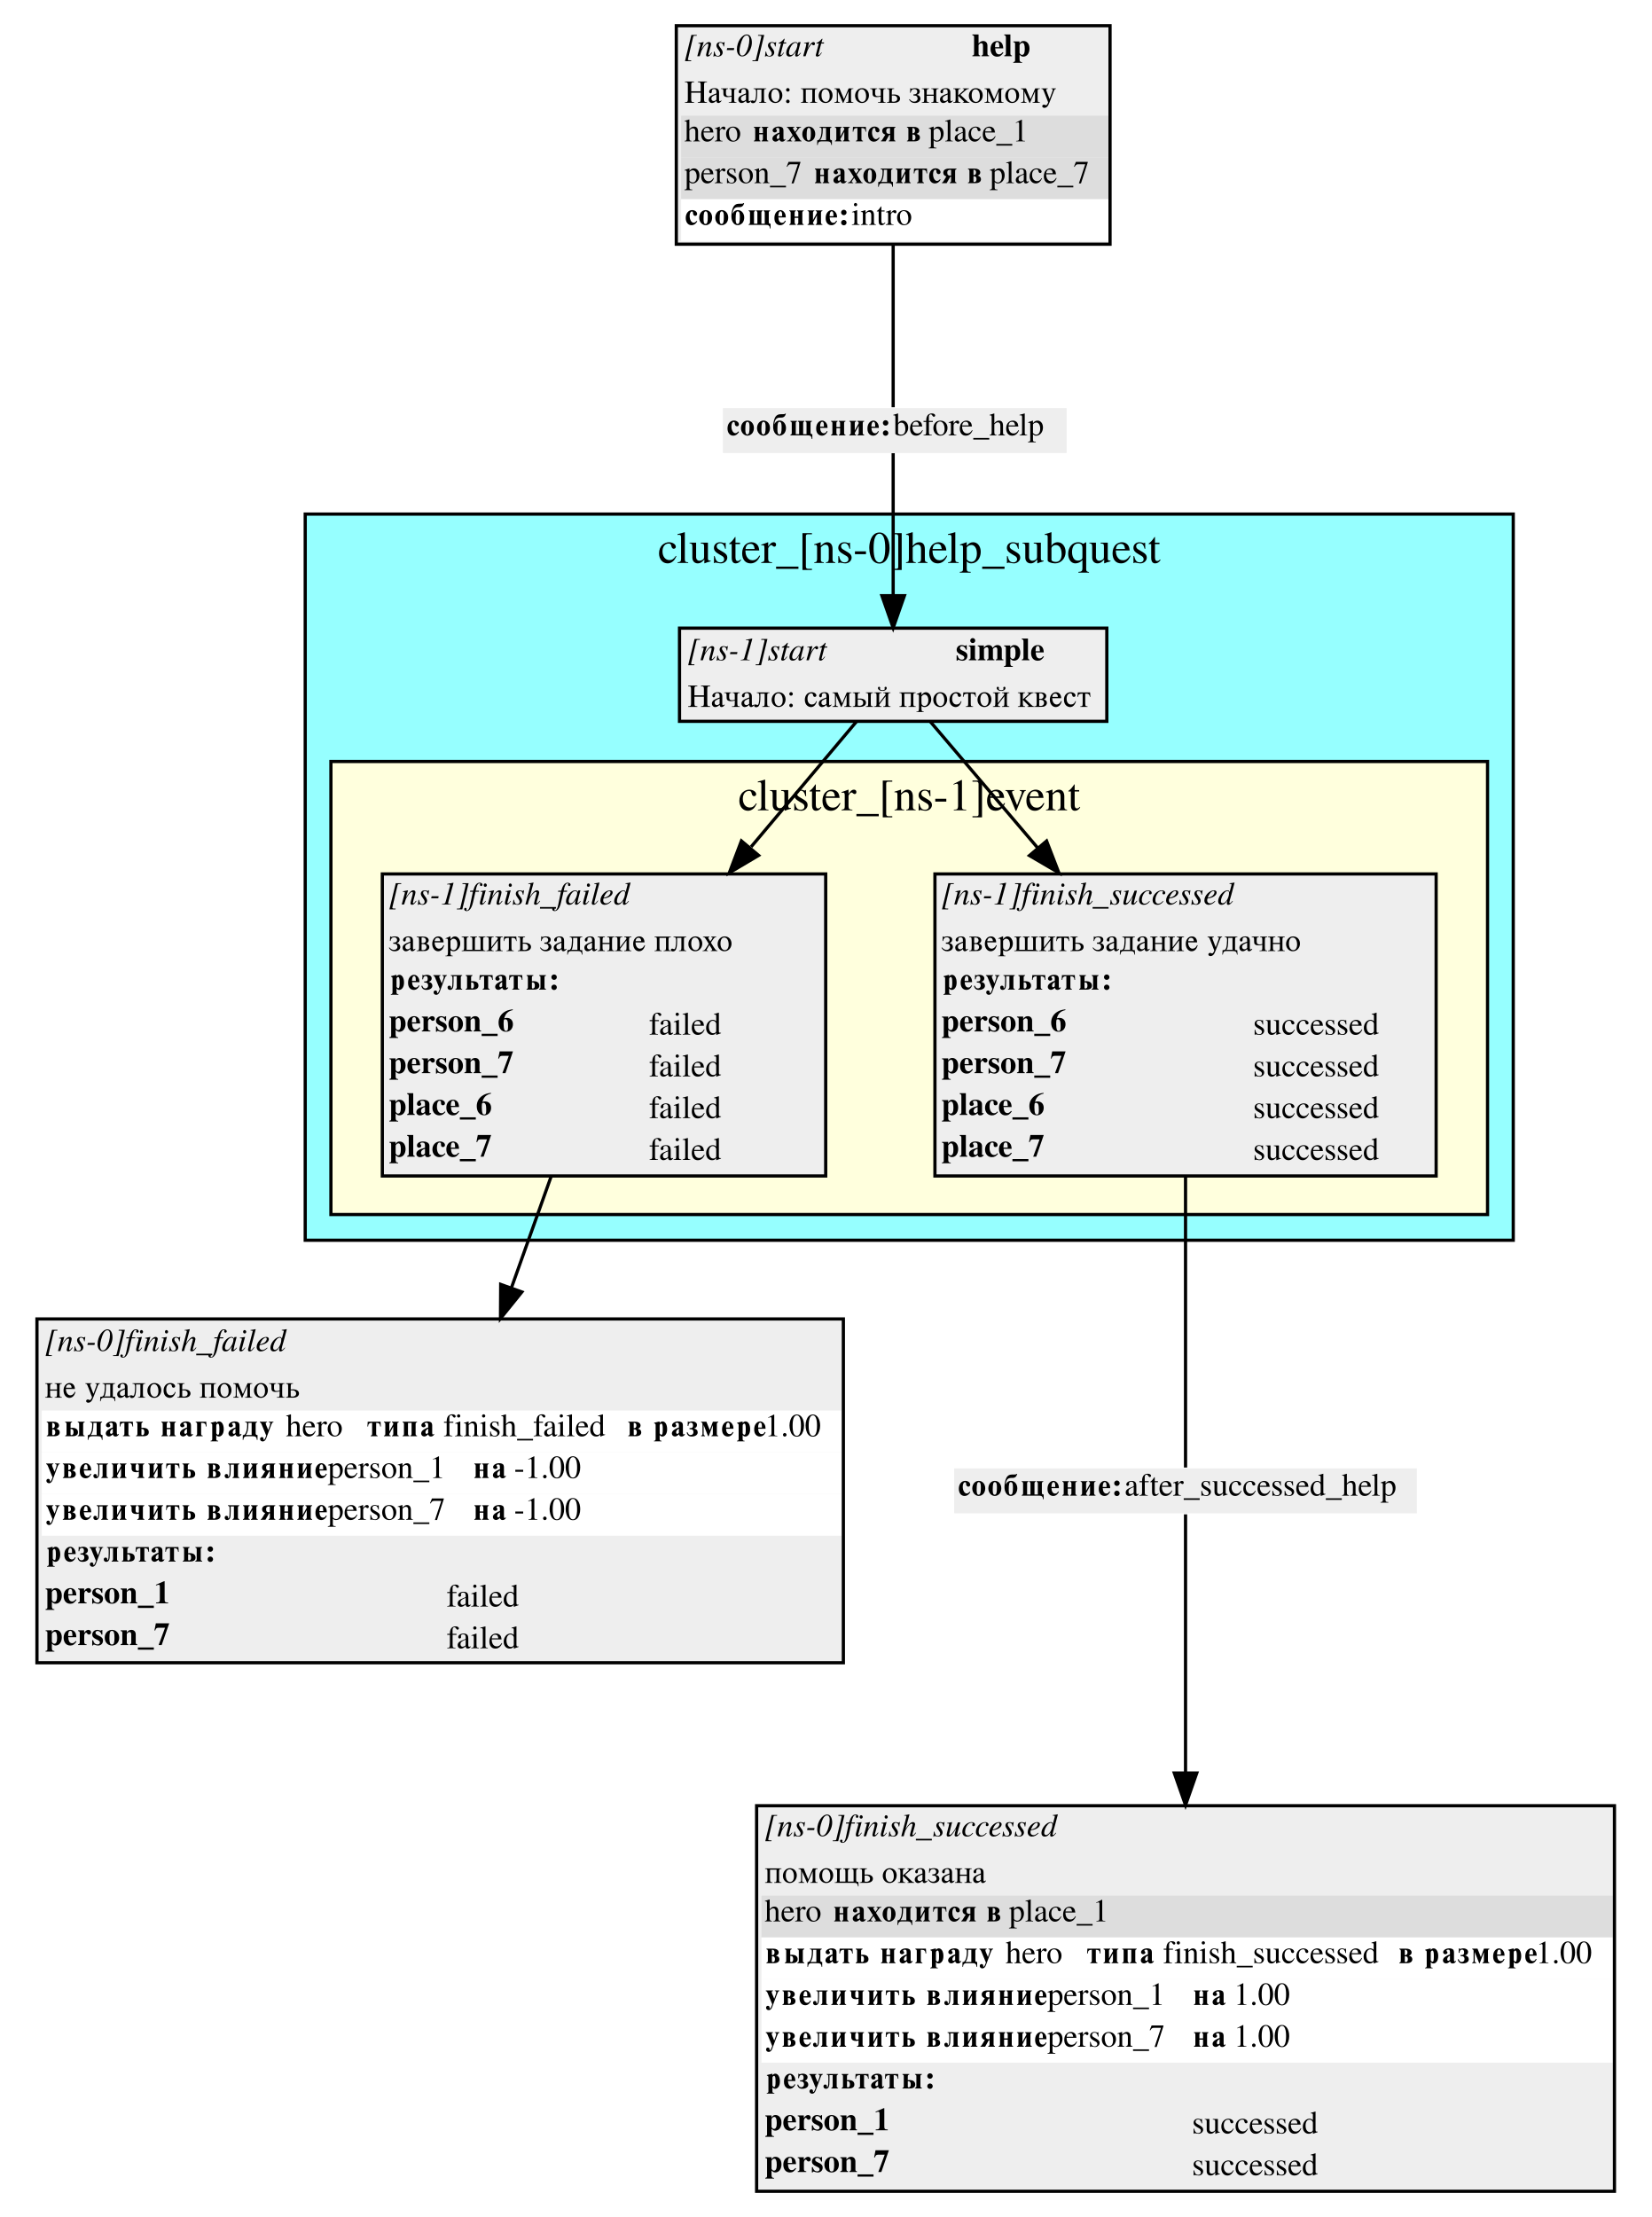
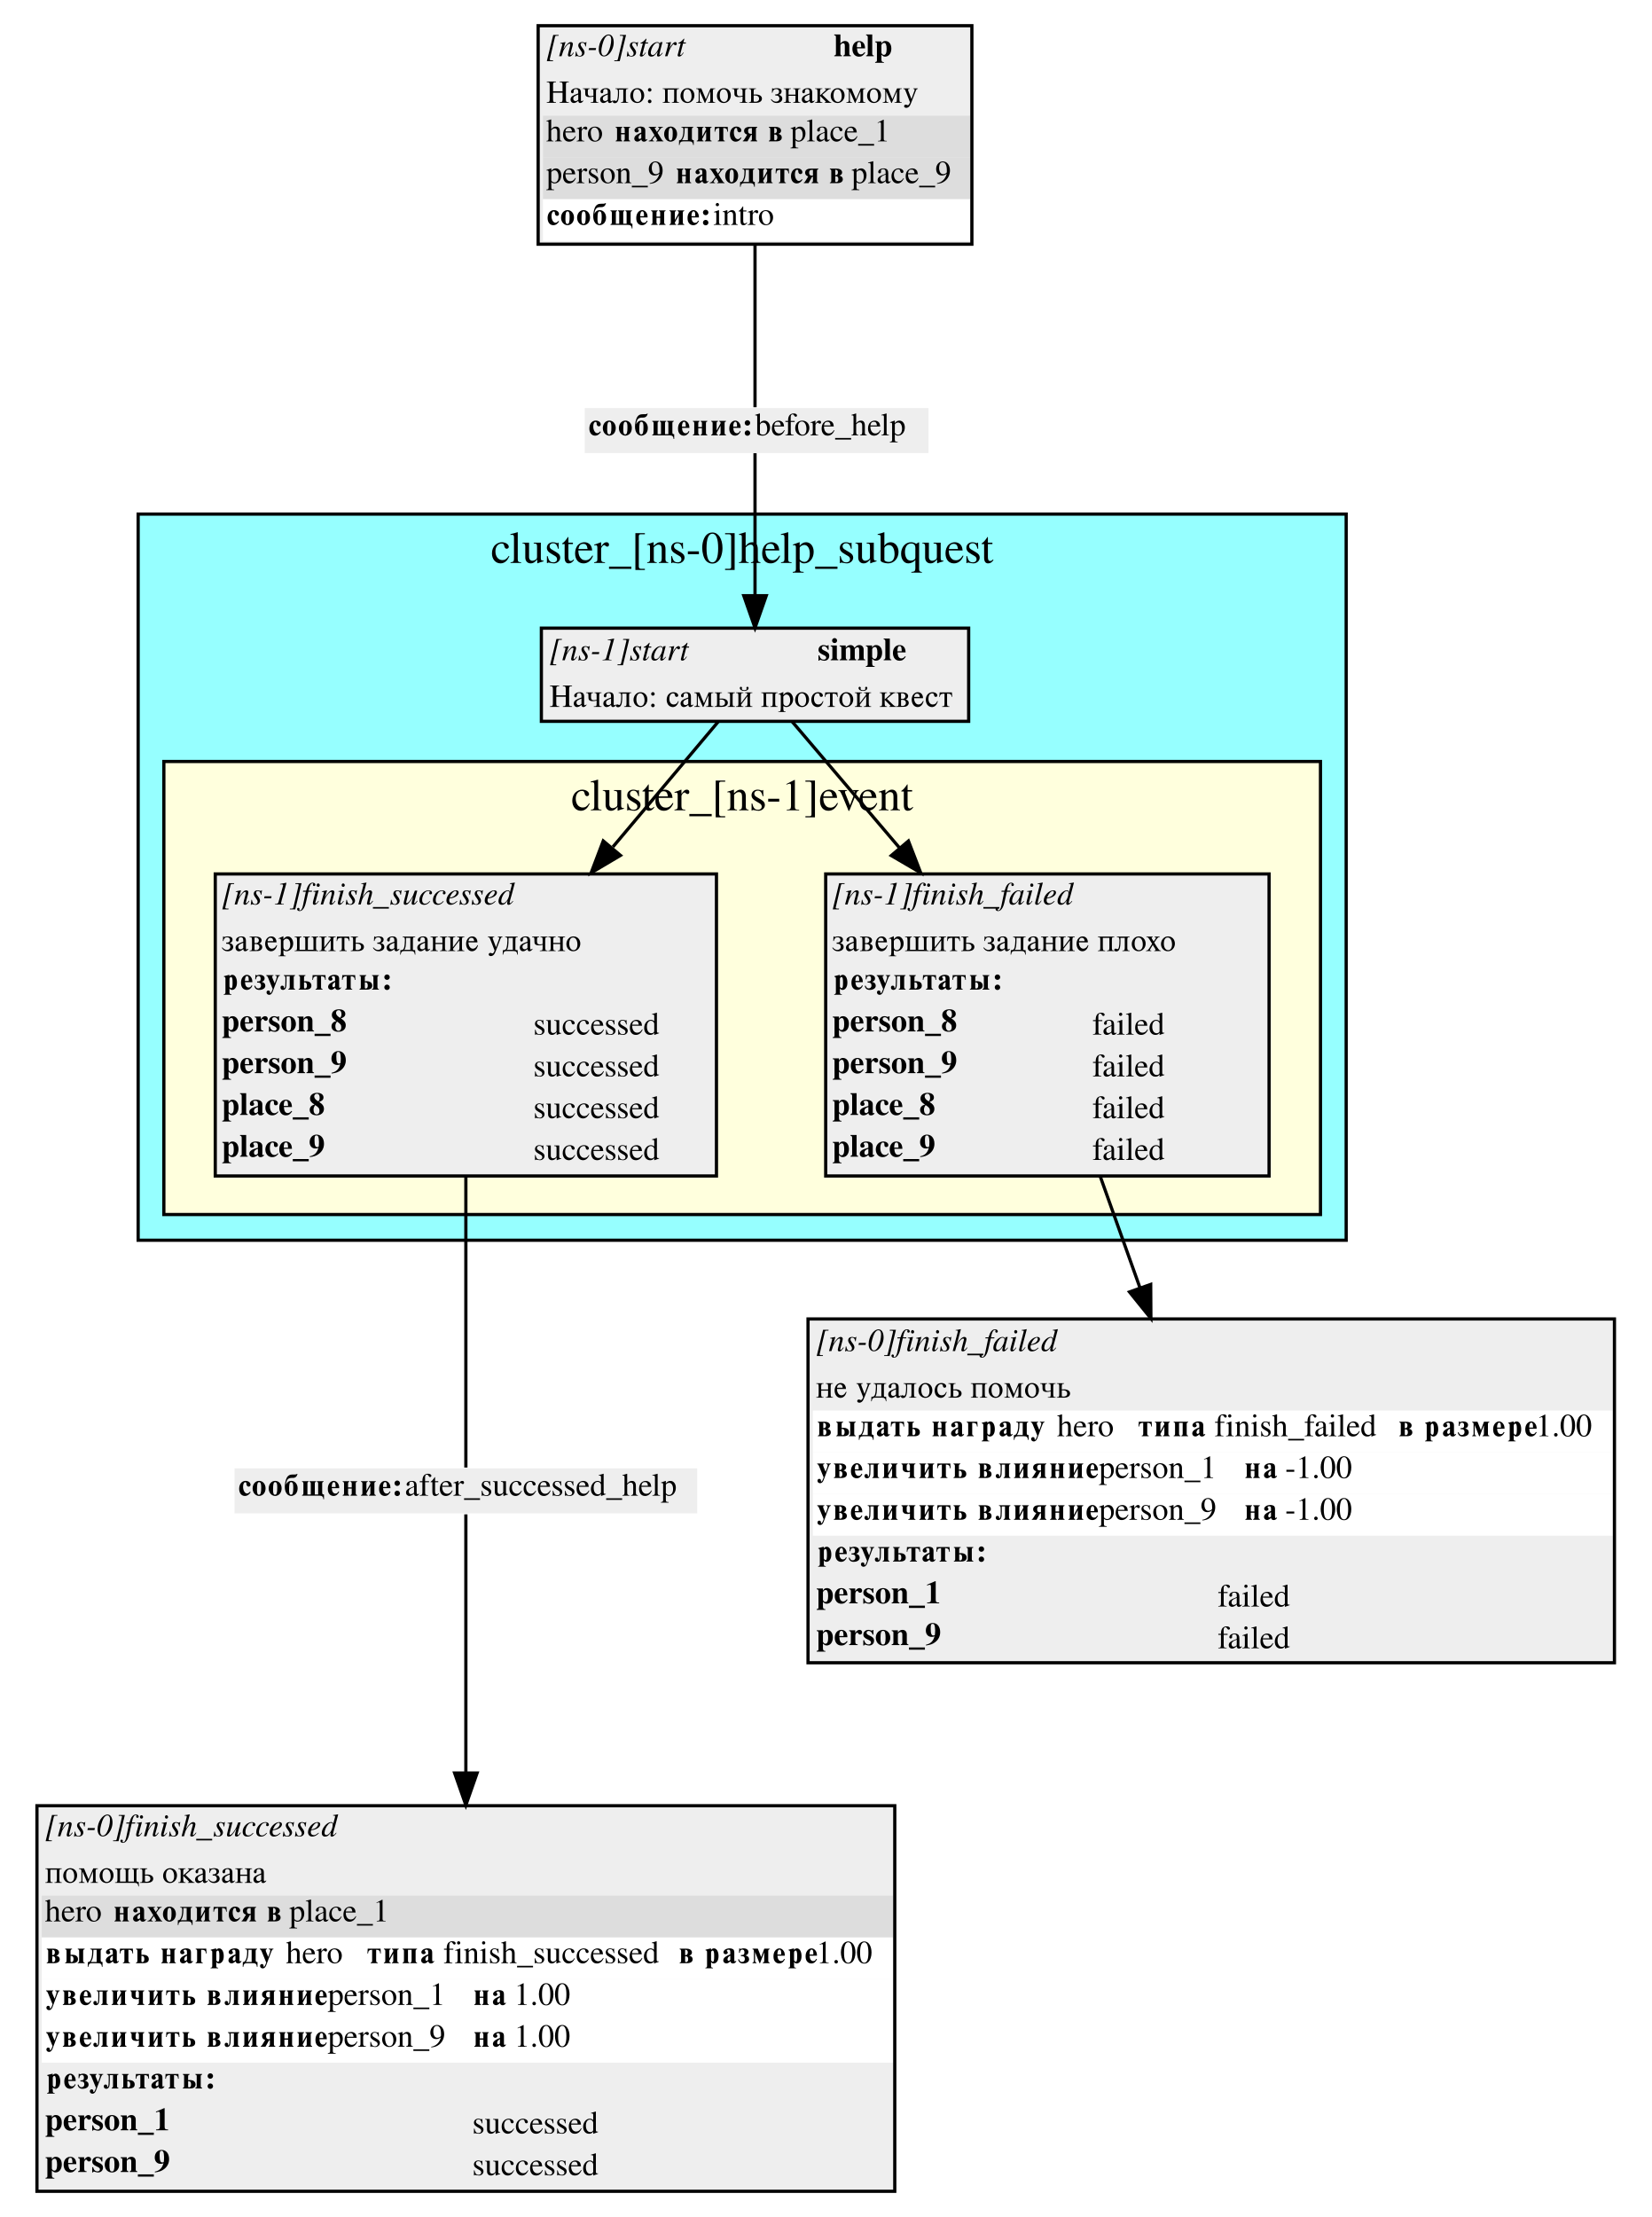
<svg xmlns="http://www.w3.org/2000/svg" width="514pt" height="690pt" viewBox="0.00 0.00 514.00 690.00">
  <g id="graph0" class="graph" transform="scale(1 1) rotate(0) translate(4 686)">
    <polygon fill="white" stroke="white" points="-4,4 -4,-686 510,-686 510,4 -4,4" />
    <g id="clust1" class="cluster">
-       <polygon fill="#96ffff" stroke="black" points="91,-300 91,-526 467,-526 467,-300 91,-300" />
-       <text text-anchor="middle" x="279" y="-510.8" font-family="Times,serif" font-size="14.00">cluster_[ns-0]help_subquest</text>
+       <polygon fill="#96ffff" stroke="black" points="39,-300 39,-526 415,-526 415,-300 39,-300" />
+       <text text-anchor="middle" x="227" y="-510.8" font-family="Times,serif" font-size="14.00">cluster_[ns-0]help_subquest</text>
    </g>
    <g id="clust2" class="cluster">
-       <polygon fill="#ffffdd" stroke="black" points="99,-308 99,-449 459,-449 459,-308 99,-308" />
-       <text text-anchor="middle" x="279" y="-433.8" font-family="Times,serif" font-size="14.00">cluster_[ns-1]event</text>
+       <polygon fill="#ffffdd" stroke="black" points="47,-308 47,-449 407,-449 407,-308 47,-308" />
+       <text text-anchor="middle" x="227" y="-433.8" font-family="Times,serif" font-size="14.00">cluster_[ns-1]event</text>
    </g>
    <g id="node1" class="node">
-       <polygon fill="#eeeeee" stroke="none" points="207.5,-461.5 207.5,-490.5 340.5,-490.5 340.5,-461.5 207.5,-461.5" />
-       <text text-anchor="start" x="210" y="-480.5" font-family="Times,serif" font-style="italic" font-size="10.00">[ns-1]start</text>
-       <text text-anchor="start" x="293.5" y="-480.5" font-family="Times,serif" font-weight="bold" font-size="10.00">simple</text>
-       <text text-anchor="start" x="210" y="-466" font-family="Times,serif" font-size="10.00">Начало: самый простой квест</text>
-       <polygon fill="none" stroke="black" points="207.5,-461.5 207.5,-490.5 340.5,-490.5 340.5,-461.5 207.5,-461.5" />
+       <polygon fill="#eeeeee" stroke="none" points="164.5,-461.5 164.5,-490.5 297.5,-490.5 297.5,-461.5 164.5,-461.5" />
+       <text text-anchor="start" x="167" y="-480.5" font-family="Times,serif" font-style="italic" font-size="10.00">[ns-1]start</text>
+       <text text-anchor="start" x="250.5" y="-480.5" font-family="Times,serif" font-weight="bold" font-size="10.00">simple</text>
+       <text text-anchor="start" x="167" y="-466" font-family="Times,serif" font-size="10.00">Начало: самый простой квест</text>
+       <polygon fill="none" stroke="black" points="164.5,-461.5 164.5,-490.5 297.5,-490.5 297.5,-461.5 164.5,-461.5" />
    </g>
    <g id="node4" class="node">
-       <polygon fill="#eeeeee" stroke="none" points="115,-320 115,-414 253,-414 253,-320 115,-320" />
-       <text text-anchor="start" x="117" y="-404.5" font-family="Times,serif" font-style="italic" font-size="10.00">[ns-1]finish_failed</text>
-       <text text-anchor="start" x="117" y="-390" font-family="Times,serif" font-size="10.00">завершить задание плохо</text>
-       <polygon fill="#eeeeee" stroke="none" points="116,-373 116,-386 252,-386 252,-373 116,-373" />
-       <text text-anchor="start" x="117" y="-378" font-family="Times,serif" font-weight="bold" font-size="10.00">результаты:</text>
-       <text text-anchor="start" x="117" y="-365" font-family="Times,serif" font-weight="bold" font-size="10.00">person_6</text>
-       <text text-anchor="start" x="198" y="-364" font-family="Times,serif" font-size="10.00">failed</text>
-       <text text-anchor="start" x="117" y="-352" font-family="Times,serif" font-weight="bold" font-size="10.00">person_7</text>
-       <text text-anchor="start" x="198" y="-351" font-family="Times,serif" font-size="10.00">failed</text>
-       <text text-anchor="start" x="117" y="-339" font-family="Times,serif" font-weight="bold" font-size="10.00">place_6</text>
-       <text text-anchor="start" x="198" y="-338" font-family="Times,serif" font-size="10.00">failed</text>
-       <text text-anchor="start" x="117" y="-326" font-family="Times,serif" font-weight="bold" font-size="10.00">place_7</text>
-       <text text-anchor="start" x="198" y="-325" font-family="Times,serif" font-size="10.00">failed</text>
-       <polygon fill="none" stroke="black" points="115,-320 115,-414 253,-414 253,-320 115,-320" />
+       <polygon fill="#eeeeee" stroke="none" points="63,-320 63,-414 219,-414 219,-320 63,-320" />
+       <text text-anchor="start" x="65" y="-404.5" font-family="Times,serif" font-style="italic" font-size="10.00">[ns-1]finish_successed</text>
+       <text text-anchor="start" x="65" y="-390" font-family="Times,serif" font-size="10.00">завершить задание удачно</text>
+       <polygon fill="#eeeeee" stroke="none" points="64,-373 64,-386 218,-386 218,-373 64,-373" />
+       <text text-anchor="start" x="65" y="-378" font-family="Times,serif" font-weight="bold" font-size="10.00">результаты:</text>
+       <text text-anchor="start" x="65" y="-365" font-family="Times,serif" font-weight="bold" font-size="10.00">person_8</text>
+       <text text-anchor="start" x="162" y="-364" font-family="Times,serif" font-size="10.00">successed</text>
+       <text text-anchor="start" x="65" y="-352" font-family="Times,serif" font-weight="bold" font-size="10.00">person_9</text>
+       <text text-anchor="start" x="162" y="-351" font-family="Times,serif" font-size="10.00">successed</text>
+       <text text-anchor="start" x="65" y="-339" font-family="Times,serif" font-weight="bold" font-size="10.00">place_8</text>
+       <text text-anchor="start" x="162" y="-338" font-family="Times,serif" font-size="10.00">successed</text>
+       <text text-anchor="start" x="65" y="-326" font-family="Times,serif" font-weight="bold" font-size="10.00">place_9</text>
+       <text text-anchor="start" x="162" y="-325" font-family="Times,serif" font-size="10.00">successed</text>
+       <polygon fill="none" stroke="black" points="63,-320 63,-414 219,-414 219,-320 63,-320" />
+     </g>
+     <g id="edge6" class="edge">
+       <path fill="none" stroke="black" d="M219.601,-461.448C211.141,-451.389 198.998,-436.953 186.778,-422.426" />
+       <polygon fill="black" stroke="black" points="189.12,-419.773 180.005,-414.373 183.763,-424.278 189.12,-419.773" />
+     </g>
+     <g id="node5" class="node">
+       <polygon fill="#eeeeee" stroke="none" points="253,-320 253,-414 391,-414 391,-320 253,-320" />
+       <text text-anchor="start" x="255" y="-404.5" font-family="Times,serif" font-style="italic" font-size="10.00">[ns-1]finish_failed</text>
+       <text text-anchor="start" x="255" y="-390" font-family="Times,serif" font-size="10.00">завершить задание плохо</text>
+       <polygon fill="#eeeeee" stroke="none" points="254,-373 254,-386 390,-386 390,-373 254,-373" />
+       <text text-anchor="start" x="255" y="-378" font-family="Times,serif" font-weight="bold" font-size="10.00">результаты:</text>
+       <text text-anchor="start" x="255" y="-365" font-family="Times,serif" font-weight="bold" font-size="10.00">person_8</text>
+       <text text-anchor="start" x="336" y="-364" font-family="Times,serif" font-size="10.00">failed</text>
+       <text text-anchor="start" x="255" y="-352" font-family="Times,serif" font-weight="bold" font-size="10.00">person_9</text>
+       <text text-anchor="start" x="336" y="-351" font-family="Times,serif" font-size="10.00">failed</text>
+       <text text-anchor="start" x="255" y="-339" font-family="Times,serif" font-weight="bold" font-size="10.00">place_8</text>
+       <text text-anchor="start" x="336" y="-338" font-family="Times,serif" font-size="10.00">failed</text>
+       <text text-anchor="start" x="255" y="-326" font-family="Times,serif" font-weight="bold" font-size="10.00">place_9</text>
+       <text text-anchor="start" x="336" y="-325" font-family="Times,serif" font-size="10.00">failed</text>
+       <polygon fill="none" stroke="black" points="253,-320 253,-414 391,-414 391,-320 253,-320" />
    </g>
    <g id="edge3" class="edge">
-       <path fill="none" stroke="black" d="M262.601,-461.448C254.141,-451.389 241.998,-436.953 229.778,-422.426" />
-       <polygon fill="black" stroke="black" points="232.12,-419.773 223.005,-414.373 226.763,-424.278 232.12,-419.773" />
-     </g>
-     <g id="node5" class="node">
-       <polygon fill="#eeeeee" stroke="none" points="287,-320 287,-414 443,-414 443,-320 287,-320" />
-       <text text-anchor="start" x="289" y="-404.5" font-family="Times,serif" font-style="italic" font-size="10.00">[ns-1]finish_successed</text>
-       <text text-anchor="start" x="289" y="-390" font-family="Times,serif" font-size="10.00">завершить задание удачно</text>
-       <polygon fill="#eeeeee" stroke="none" points="288,-373 288,-386 442,-386 442,-373 288,-373" />
-       <text text-anchor="start" x="289" y="-378" font-family="Times,serif" font-weight="bold" font-size="10.00">результаты:</text>
-       <text text-anchor="start" x="289" y="-365" font-family="Times,serif" font-weight="bold" font-size="10.00">person_6</text>
-       <text text-anchor="start" x="386" y="-364" font-family="Times,serif" font-size="10.00">successed</text>
-       <text text-anchor="start" x="289" y="-352" font-family="Times,serif" font-weight="bold" font-size="10.00">person_7</text>
-       <text text-anchor="start" x="386" y="-351" font-family="Times,serif" font-size="10.00">successed</text>
-       <text text-anchor="start" x="289" y="-339" font-family="Times,serif" font-weight="bold" font-size="10.00">place_6</text>
-       <text text-anchor="start" x="386" y="-338" font-family="Times,serif" font-size="10.00">successed</text>
-       <text text-anchor="start" x="289" y="-326" font-family="Times,serif" font-weight="bold" font-size="10.00">place_7</text>
-       <text text-anchor="start" x="386" y="-325" font-family="Times,serif" font-size="10.00">successed</text>
-       <polygon fill="none" stroke="black" points="287,-320 287,-414 443,-414 443,-320 287,-320" />
-     </g>
-     <g id="edge6" class="edge">
-       <path fill="none" stroke="black" d="M285.525,-461.448C294.159,-451.296 306.585,-436.685 319.056,-422.022" />
-       <polygon fill="black" stroke="black" points="321.749,-424.258 325.562,-414.373 316.417,-419.723 321.749,-424.258" />
+       <path fill="none" stroke="black" d="M242.525,-461.448C251.159,-451.296 263.585,-436.685 276.056,-422.022" />
+       <polygon fill="black" stroke="black" points="278.749,-424.258 282.562,-414.373 273.417,-419.723 278.749,-424.258" />
    </g>
    <g id="node2" class="node">
-       <polygon fill="#eeeeee" stroke="none" points="206.5,-610 206.5,-678 341.5,-678 341.5,-610 206.5,-610" />
-       <text text-anchor="start" x="209" y="-668.5" font-family="Times,serif" font-style="italic" font-size="10.00">[ns-0]start</text>
-       <text text-anchor="start" x="298.5" y="-668.5" font-family="Times,serif" font-weight="bold" font-size="10.00">help</text>
-       <text text-anchor="start" x="209" y="-654" font-family="Times,serif" font-size="10.00">Начало: помочь знакомому</text>
-       <polygon fill="#dddddd" stroke="none" points="208,-637 208,-650 341,-650 341,-637 208,-637" />
-       <text text-anchor="start" x="209" y="-642" font-family="Times,serif" font-size="10.00">hero </text>
-       <text text-anchor="start" x="230" y="-642" font-family="Times,serif" font-weight="bold" font-size="10.00">находится в</text>
-       <text text-anchor="start" x="285" y="-642" font-family="Times,serif" font-size="10.00"> place_1</text>
-       <polygon fill="#dddddd" stroke="none" points="208,-624 208,-637 341,-637 341,-624 208,-624" />
-       <text text-anchor="start" x="209" y="-629" font-family="Times,serif" font-size="10.00">person_7 </text>
-       <text text-anchor="start" x="249" y="-629" font-family="Times,serif" font-weight="bold" font-size="10.00">находится в</text>
-       <text text-anchor="start" x="304" y="-629" font-family="Times,serif" font-size="10.00"> place_7</text>
-       <polygon fill="#ffffff" stroke="none" points="208,-611 208,-624 341,-624 341,-611 208,-611" />
-       <text text-anchor="start" x="209" y="-616" font-family="Times,serif" font-weight="bold" font-size="10.00">сообщение:</text>
-       <text text-anchor="start" x="261" y="-616" font-family="Times,serif" font-size="10.00"> intro</text>
-       <polygon fill="none" stroke="black" points="206.5,-610 206.5,-678 341.5,-678 341.5,-610 206.5,-610" />
+       <polygon fill="#eeeeee" stroke="none" points="163.5,-610 163.5,-678 298.5,-678 298.5,-610 163.5,-610" />
+       <text text-anchor="start" x="166" y="-668.5" font-family="Times,serif" font-style="italic" font-size="10.00">[ns-0]start</text>
+       <text text-anchor="start" x="255.5" y="-668.5" font-family="Times,serif" font-weight="bold" font-size="10.00">help</text>
+       <text text-anchor="start" x="166" y="-654" font-family="Times,serif" font-size="10.00">Начало: помочь знакомому</text>
+       <polygon fill="#dddddd" stroke="none" points="165,-637 165,-650 298,-650 298,-637 165,-637" />
+       <text text-anchor="start" x="166" y="-642" font-family="Times,serif" font-size="10.00">hero </text>
+       <text text-anchor="start" x="187" y="-642" font-family="Times,serif" font-weight="bold" font-size="10.00">находится в</text>
+       <text text-anchor="start" x="242" y="-642" font-family="Times,serif" font-size="10.00"> place_1</text>
+       <polygon fill="#dddddd" stroke="none" points="165,-624 165,-637 298,-637 298,-624 165,-624" />
+       <text text-anchor="start" x="166" y="-629" font-family="Times,serif" font-size="10.00">person_9 </text>
+       <text text-anchor="start" x="206" y="-629" font-family="Times,serif" font-weight="bold" font-size="10.00">находится в</text>
+       <text text-anchor="start" x="261" y="-629" font-family="Times,serif" font-size="10.00"> place_9</text>
+       <polygon fill="#ffffff" stroke="none" points="165,-611 165,-624 298,-624 298,-611 165,-611" />
+       <text text-anchor="start" x="166" y="-616" font-family="Times,serif" font-weight="bold" font-size="10.00">сообщение:</text>
+       <text text-anchor="start" x="218" y="-616" font-family="Times,serif" font-size="10.00"> intro</text>
+       <polygon fill="none" stroke="black" points="163.5,-610 163.5,-678 298.5,-678 298.5,-610 163.5,-610" />
    </g>
    <g id="node7" class="node">
-       <polygon fill="#eeeeee" stroke="none" points="221,-545 221,-559 328,-559 328,-545 221,-545" />
-       <text text-anchor="start" x="222" y="-550.5" font-family="Times,serif" font-weight="bold" font-size="10.00">сообщение:</text>
-       <text text-anchor="start" x="274" y="-550.5" font-family="Times,serif" font-size="10.00"> before_help</text>
+       <polygon fill="#eeeeee" stroke="none" points="178,-545 178,-559 285,-559 285,-545 178,-545" />
+       <text text-anchor="start" x="179" y="-550.5" font-family="Times,serif" font-weight="bold" font-size="10.00">сообщение:</text>
+       <text text-anchor="start" x="231" y="-550.5" font-family="Times,serif" font-size="10.00"> before_help</text>
    </g>
    <g id="edge1" class="edge">
-       <path fill="none" stroke="black" d="M274,-609.998C274,-591.336 274,-569.703 274,-559.268" />
+       <path fill="none" stroke="black" d="M231,-609.998C231,-591.336 231,-569.703 231,-559.268" />
    </g>
    <g id="node3" class="node">
-       <polygon fill="#eeeeee" stroke="none" points="7.5,-168.5 7.5,-275.5 258.5,-275.5 258.5,-168.5 7.5,-168.5" />
-       <text text-anchor="start" x="10" y="-265.5" font-family="Times,serif" font-style="italic" font-size="10.00">[ns-0]finish_failed</text>
-       <text text-anchor="start" x="10" y="-251" font-family="Times,serif" font-size="10.00">не удалось помочь</text>
-       <polygon fill="#ffffff" stroke="none" points="9,-234 9,-247 258,-247 258,-234 9,-234" />
-       <text text-anchor="start" x="10" y="-239" font-family="Times,serif" font-weight="bold" font-size="10.00">выдать награду </text>
-       <text text-anchor="start" x="85" y="-239" font-family="Times,serif" font-size="10.00">  hero </text>
-       <text text-anchor="start" x="110" y="-239" font-family="Times,serif" font-weight="bold" font-size="10.00">типа </text>
-       <text text-anchor="start" x="134" y="-239" font-family="Times,serif" font-size="10.00"> finish_failed </text>
-       <text text-anchor="start" x="191" y="-239" font-family="Times,serif" font-weight="bold" font-size="10.00">в размере</text>
-       <text text-anchor="start" x="234" y="-239" font-family="Times,serif" font-size="10.00"> 1.00</text>
-       <polygon fill="#ffffff" stroke="none" points="9,-221 9,-234 258,-234 258,-221 9,-221" />
-       <text text-anchor="start" x="10" y="-226" font-family="Times,serif" font-weight="bold" font-size="10.00">увеличить влияние </text>
-       <text text-anchor="start" x="98" y="-226" font-family="Times,serif" font-size="10.00">  person_1 </text>
-       <text text-anchor="start" x="143" y="-226" font-family="Times,serif" font-weight="bold" font-size="10.00">на </text>
-       <text text-anchor="start" x="156" y="-226" font-family="Times,serif" font-size="10.00"> -1.00</text>
-       <polygon fill="#ffffff" stroke="none" points="9,-208 9,-221 258,-221 258,-208 9,-208" />
-       <text text-anchor="start" x="10" y="-213" font-family="Times,serif" font-weight="bold" font-size="10.00">увеличить влияние </text>
-       <text text-anchor="start" x="98" y="-213" font-family="Times,serif" font-size="10.00">  person_7 </text>
-       <text text-anchor="start" x="143" y="-213" font-family="Times,serif" font-weight="bold" font-size="10.00">на </text>
-       <text text-anchor="start" x="156" y="-213" font-family="Times,serif" font-size="10.00"> -1.00</text>
-       <polygon fill="#eeeeee" stroke="none" points="9,-195 9,-208 258,-208 258,-195 9,-195" />
-       <text text-anchor="start" x="10" y="-200" font-family="Times,serif" font-weight="bold" font-size="10.00">результаты:</text>
-       <text text-anchor="start" x="10" y="-187" font-family="Times,serif" font-weight="bold" font-size="10.00">person_1</text>
-       <text text-anchor="start" x="135" y="-186" font-family="Times,serif" font-size="10.00">failed</text>
-       <text text-anchor="start" x="10" y="-174" font-family="Times,serif" font-weight="bold" font-size="10.00">person_7</text>
-       <text text-anchor="start" x="135" y="-173" font-family="Times,serif" font-size="10.00">failed</text>
-       <polygon fill="none" stroke="black" points="7.5,-168.5 7.5,-275.5 258.5,-275.5 258.5,-168.5 7.5,-168.5" />
+       <polygon fill="#eeeeee" stroke="none" points="247.5,-168.5 247.5,-275.5 498.5,-275.5 498.5,-168.5 247.5,-168.5" />
+       <text text-anchor="start" x="250" y="-265.5" font-family="Times,serif" font-style="italic" font-size="10.00">[ns-0]finish_failed</text>
+       <text text-anchor="start" x="250" y="-251" font-family="Times,serif" font-size="10.00">не удалось помочь</text>
+       <polygon fill="#ffffff" stroke="none" points="249,-234 249,-247 498,-247 498,-234 249,-234" />
+       <text text-anchor="start" x="250" y="-239" font-family="Times,serif" font-weight="bold" font-size="10.00">выдать награду </text>
+       <text text-anchor="start" x="325" y="-239" font-family="Times,serif" font-size="10.00">  hero </text>
+       <text text-anchor="start" x="350" y="-239" font-family="Times,serif" font-weight="bold" font-size="10.00">типа </text>
+       <text text-anchor="start" x="374" y="-239" font-family="Times,serif" font-size="10.00"> finish_failed </text>
+       <text text-anchor="start" x="431" y="-239" font-family="Times,serif" font-weight="bold" font-size="10.00">в размере</text>
+       <text text-anchor="start" x="474" y="-239" font-family="Times,serif" font-size="10.00"> 1.00</text>
+       <polygon fill="#ffffff" stroke="none" points="249,-221 249,-234 498,-234 498,-221 249,-221" />
+       <text text-anchor="start" x="250" y="-226" font-family="Times,serif" font-weight="bold" font-size="10.00">увеличить влияние </text>
+       <text text-anchor="start" x="338" y="-226" font-family="Times,serif" font-size="10.00">  person_1 </text>
+       <text text-anchor="start" x="383" y="-226" font-family="Times,serif" font-weight="bold" font-size="10.00">на </text>
+       <text text-anchor="start" x="396" y="-226" font-family="Times,serif" font-size="10.00"> -1.00</text>
+       <polygon fill="#ffffff" stroke="none" points="249,-208 249,-221 498,-221 498,-208 249,-208" />
+       <text text-anchor="start" x="250" y="-213" font-family="Times,serif" font-weight="bold" font-size="10.00">увеличить влияние </text>
+       <text text-anchor="start" x="338" y="-213" font-family="Times,serif" font-size="10.00">  person_9 </text>
+       <text text-anchor="start" x="383" y="-213" font-family="Times,serif" font-weight="bold" font-size="10.00">на </text>
+       <text text-anchor="start" x="396" y="-213" font-family="Times,serif" font-size="10.00"> -1.00</text>
+       <polygon fill="#eeeeee" stroke="none" points="249,-195 249,-208 498,-208 498,-195 249,-195" />
+       <text text-anchor="start" x="250" y="-200" font-family="Times,serif" font-weight="bold" font-size="10.00">результаты:</text>
+       <text text-anchor="start" x="250" y="-187" font-family="Times,serif" font-weight="bold" font-size="10.00">person_1</text>
+       <text text-anchor="start" x="375" y="-186" font-family="Times,serif" font-size="10.00">failed</text>
+       <text text-anchor="start" x="250" y="-174" font-family="Times,serif" font-weight="bold" font-size="10.00">person_9</text>
+       <text text-anchor="start" x="375" y="-173" font-family="Times,serif" font-size="10.00">failed</text>
+       <polygon fill="none" stroke="black" points="247.5,-168.5 247.5,-275.5 498.5,-275.5 498.5,-168.5 247.5,-168.5" />
+     </g>
+     <g id="node8" class="node">
+       <polygon fill="#eeeeee" stroke="none" points="69,-215 69,-229 213,-229 213,-215 69,-215" />
+       <text text-anchor="start" x="70" y="-220.5" font-family="Times,serif" font-weight="bold" font-size="10.00">сообщение:</text>
+       <text text-anchor="start" x="122" y="-220.5" font-family="Times,serif" font-size="10.00"> after_successed_help</text>
+     </g>
+     <g id="edge4" class="edge">
+       <path fill="none" stroke="black" d="M141,-319.967C141,-286.655 141,-244.859 141,-229.254" />
    </g>
    <g id="edge7" class="edge">
-       <path fill="none" stroke="black" d="M167.583,-319.967C163.647,-308.932 159.379,-296.965 155.229,-285.329" />
-       <polygon fill="black" stroke="black" points="158.436,-283.902 151.781,-275.659 151.843,-286.254 158.436,-283.902" />
-     </g>
-     <g id="node8" class="node">
-       <polygon fill="#eeeeee" stroke="none" points="293,-215 293,-229 437,-229 437,-215 293,-215" />
-       <text text-anchor="start" x="294" y="-220.5" font-family="Times,serif" font-weight="bold" font-size="10.00">сообщение:</text>
-       <text text-anchor="start" x="346" y="-220.5" font-family="Times,serif" font-size="10.00"> after_successed_help</text>
-     </g>
-     <g id="edge4" class="edge">
-       <path fill="none" stroke="black" d="M365,-319.967C365,-286.655 365,-244.859 365,-229.254" />
+       <path fill="none" stroke="black" d="M338.417,-319.967C342.353,-308.932 346.621,-296.965 350.771,-285.329" />
+       <polygon fill="black" stroke="black" points="354.157,-286.254 354.219,-275.659 347.564,-283.902 354.157,-286.254" />
    </g>
    <g id="node6" class="node">
-       <polygon fill="#eeeeee" stroke="none" points="231.5,-4 231.5,-124 498.5,-124 498.5,-4 231.5,-4" />
-       <text text-anchor="start" x="234" y="-114.5" font-family="Times,serif" font-style="italic" font-size="10.00">[ns-0]finish_successed</text>
-       <text text-anchor="start" x="234" y="-100" font-family="Times,serif" font-size="10.00">помощь оказана</text>
-       <polygon fill="#dddddd" stroke="none" points="233,-83 233,-96 498,-96 498,-83 233,-83" />
-       <text text-anchor="start" x="234" y="-88" font-family="Times,serif" font-size="10.00">hero </text>
-       <text text-anchor="start" x="255" y="-88" font-family="Times,serif" font-weight="bold" font-size="10.00">находится в</text>
-       <text text-anchor="start" x="310" y="-88" font-family="Times,serif" font-size="10.00"> place_1</text>
-       <polygon fill="#ffffff" stroke="none" points="233,-70 233,-83 498,-83 498,-70 233,-70" />
-       <text text-anchor="start" x="234" y="-75" font-family="Times,serif" font-weight="bold" font-size="10.00">выдать награду </text>
-       <text text-anchor="start" x="309" y="-75" font-family="Times,serif" font-size="10.00">  hero </text>
-       <text text-anchor="start" x="334" y="-75" font-family="Times,serif" font-weight="bold" font-size="10.00">типа </text>
-       <text text-anchor="start" x="358" y="-75" font-family="Times,serif" font-size="10.00"> finish_successed </text>
-       <text text-anchor="start" x="431" y="-75" font-family="Times,serif" font-weight="bold" font-size="10.00">в размере</text>
-       <text text-anchor="start" x="474" y="-75" font-family="Times,serif" font-size="10.00"> 1.00</text>
-       <polygon fill="#ffffff" stroke="none" points="233,-57 233,-70 498,-70 498,-57 233,-57" />
-       <text text-anchor="start" x="234" y="-62" font-family="Times,serif" font-weight="bold" font-size="10.00">увеличить влияние </text>
-       <text text-anchor="start" x="322" y="-62" font-family="Times,serif" font-size="10.00">  person_1 </text>
-       <text text-anchor="start" x="367" y="-62" font-family="Times,serif" font-weight="bold" font-size="10.00">на </text>
-       <text text-anchor="start" x="380" y="-62" font-family="Times,serif" font-size="10.00"> 1.00</text>
-       <polygon fill="#ffffff" stroke="none" points="233,-44 233,-57 498,-57 498,-44 233,-44" />
-       <text text-anchor="start" x="234" y="-49" font-family="Times,serif" font-weight="bold" font-size="10.00">увеличить влияние </text>
-       <text text-anchor="start" x="322" y="-49" font-family="Times,serif" font-size="10.00">  person_7 </text>
-       <text text-anchor="start" x="367" y="-49" font-family="Times,serif" font-weight="bold" font-size="10.00">на </text>
-       <text text-anchor="start" x="380" y="-49" font-family="Times,serif" font-size="10.00"> 1.00</text>
-       <polygon fill="#eeeeee" stroke="none" points="233,-31 233,-44 498,-44 498,-31 233,-31" />
-       <text text-anchor="start" x="234" y="-36" font-family="Times,serif" font-weight="bold" font-size="10.00">результаты:</text>
-       <text text-anchor="start" x="234" y="-23" font-family="Times,serif" font-weight="bold" font-size="10.00">person_1</text>
-       <text text-anchor="start" x="367" y="-22" font-family="Times,serif" font-size="10.00">successed</text>
-       <text text-anchor="start" x="234" y="-10" font-family="Times,serif" font-weight="bold" font-size="10.00">person_7</text>
-       <text text-anchor="start" x="367" y="-9" font-family="Times,serif" font-size="10.00">successed</text>
-       <polygon fill="none" stroke="black" points="231.5,-4 231.5,-124 498.5,-124 498.5,-4 231.5,-4" />
+       <polygon fill="#eeeeee" stroke="none" points="7.5,-4 7.5,-124 274.5,-124 274.5,-4 7.5,-4" />
+       <text text-anchor="start" x="10" y="-114.5" font-family="Times,serif" font-style="italic" font-size="10.00">[ns-0]finish_successed</text>
+       <text text-anchor="start" x="10" y="-100" font-family="Times,serif" font-size="10.00">помощь оказана</text>
+       <polygon fill="#dddddd" stroke="none" points="9,-83 9,-96 274,-96 274,-83 9,-83" />
+       <text text-anchor="start" x="10" y="-88" font-family="Times,serif" font-size="10.00">hero </text>
+       <text text-anchor="start" x="31" y="-88" font-family="Times,serif" font-weight="bold" font-size="10.00">находится в</text>
+       <text text-anchor="start" x="86" y="-88" font-family="Times,serif" font-size="10.00"> place_1</text>
+       <polygon fill="#ffffff" stroke="none" points="9,-70 9,-83 274,-83 274,-70 9,-70" />
+       <text text-anchor="start" x="10" y="-75" font-family="Times,serif" font-weight="bold" font-size="10.00">выдать награду </text>
+       <text text-anchor="start" x="85" y="-75" font-family="Times,serif" font-size="10.00">  hero </text>
+       <text text-anchor="start" x="110" y="-75" font-family="Times,serif" font-weight="bold" font-size="10.00">типа </text>
+       <text text-anchor="start" x="134" y="-75" font-family="Times,serif" font-size="10.00"> finish_successed </text>
+       <text text-anchor="start" x="207" y="-75" font-family="Times,serif" font-weight="bold" font-size="10.00">в размере</text>
+       <text text-anchor="start" x="250" y="-75" font-family="Times,serif" font-size="10.00"> 1.00</text>
+       <polygon fill="#ffffff" stroke="none" points="9,-57 9,-70 274,-70 274,-57 9,-57" />
+       <text text-anchor="start" x="10" y="-62" font-family="Times,serif" font-weight="bold" font-size="10.00">увеличить влияние </text>
+       <text text-anchor="start" x="98" y="-62" font-family="Times,serif" font-size="10.00">  person_1 </text>
+       <text text-anchor="start" x="143" y="-62" font-family="Times,serif" font-weight="bold" font-size="10.00">на </text>
+       <text text-anchor="start" x="156" y="-62" font-family="Times,serif" font-size="10.00"> 1.00</text>
+       <polygon fill="#ffffff" stroke="none" points="9,-44 9,-57 274,-57 274,-44 9,-44" />
+       <text text-anchor="start" x="10" y="-49" font-family="Times,serif" font-weight="bold" font-size="10.00">увеличить влияние </text>
+       <text text-anchor="start" x="98" y="-49" font-family="Times,serif" font-size="10.00">  person_9 </text>
+       <text text-anchor="start" x="143" y="-49" font-family="Times,serif" font-weight="bold" font-size="10.00">на </text>
+       <text text-anchor="start" x="156" y="-49" font-family="Times,serif" font-size="10.00"> 1.00</text>
+       <polygon fill="#eeeeee" stroke="none" points="9,-31 9,-44 274,-44 274,-31 9,-31" />
+       <text text-anchor="start" x="10" y="-36" font-family="Times,serif" font-weight="bold" font-size="10.00">результаты:</text>
+       <text text-anchor="start" x="10" y="-23" font-family="Times,serif" font-weight="bold" font-size="10.00">person_1</text>
+       <text text-anchor="start" x="143" y="-22" font-family="Times,serif" font-size="10.00">successed</text>
+       <text text-anchor="start" x="10" y="-10" font-family="Times,serif" font-weight="bold" font-size="10.00">person_9</text>
+       <text text-anchor="start" x="143" y="-9" font-family="Times,serif" font-size="10.00">successed</text>
+       <polygon fill="none" stroke="black" points="7.5,-4 7.5,-124 274.5,-124 274.5,-4 7.5,-4" />
    </g>
    <g id="edge2" class="edge">
-       <path fill="none" stroke="black" d="M274,-544.944C274,-535.352 274,-516.159 274,-500.611" />
-       <polygon fill="black" stroke="black" points="277.5,-500.593 274,-490.593 270.5,-500.593 277.5,-500.593" />
+       <path fill="none" stroke="black" d="M231,-544.944C231,-535.352 231,-516.159 231,-500.611" />
+       <polygon fill="black" stroke="black" points="234.5,-500.593 231,-490.593 227.5,-500.593 234.5,-500.593" />
    </g>
    <g id="edge5" class="edge">
-       <path fill="none" stroke="black" d="M365,-214.691C365,-200.907 365,-166.749 365,-134.54" />
-       <polygon fill="black" stroke="black" points="368.5,-134.178 365,-124.178 361.5,-134.179 368.5,-134.178" />
+       <path fill="none" stroke="black" d="M141,-214.691C141,-200.907 141,-166.749 141,-134.54" />
+       <polygon fill="black" stroke="black" points="144.5,-134.178 141,-124.178 137.5,-134.179 144.5,-134.178" />
    </g>
  </g>
</svg>
